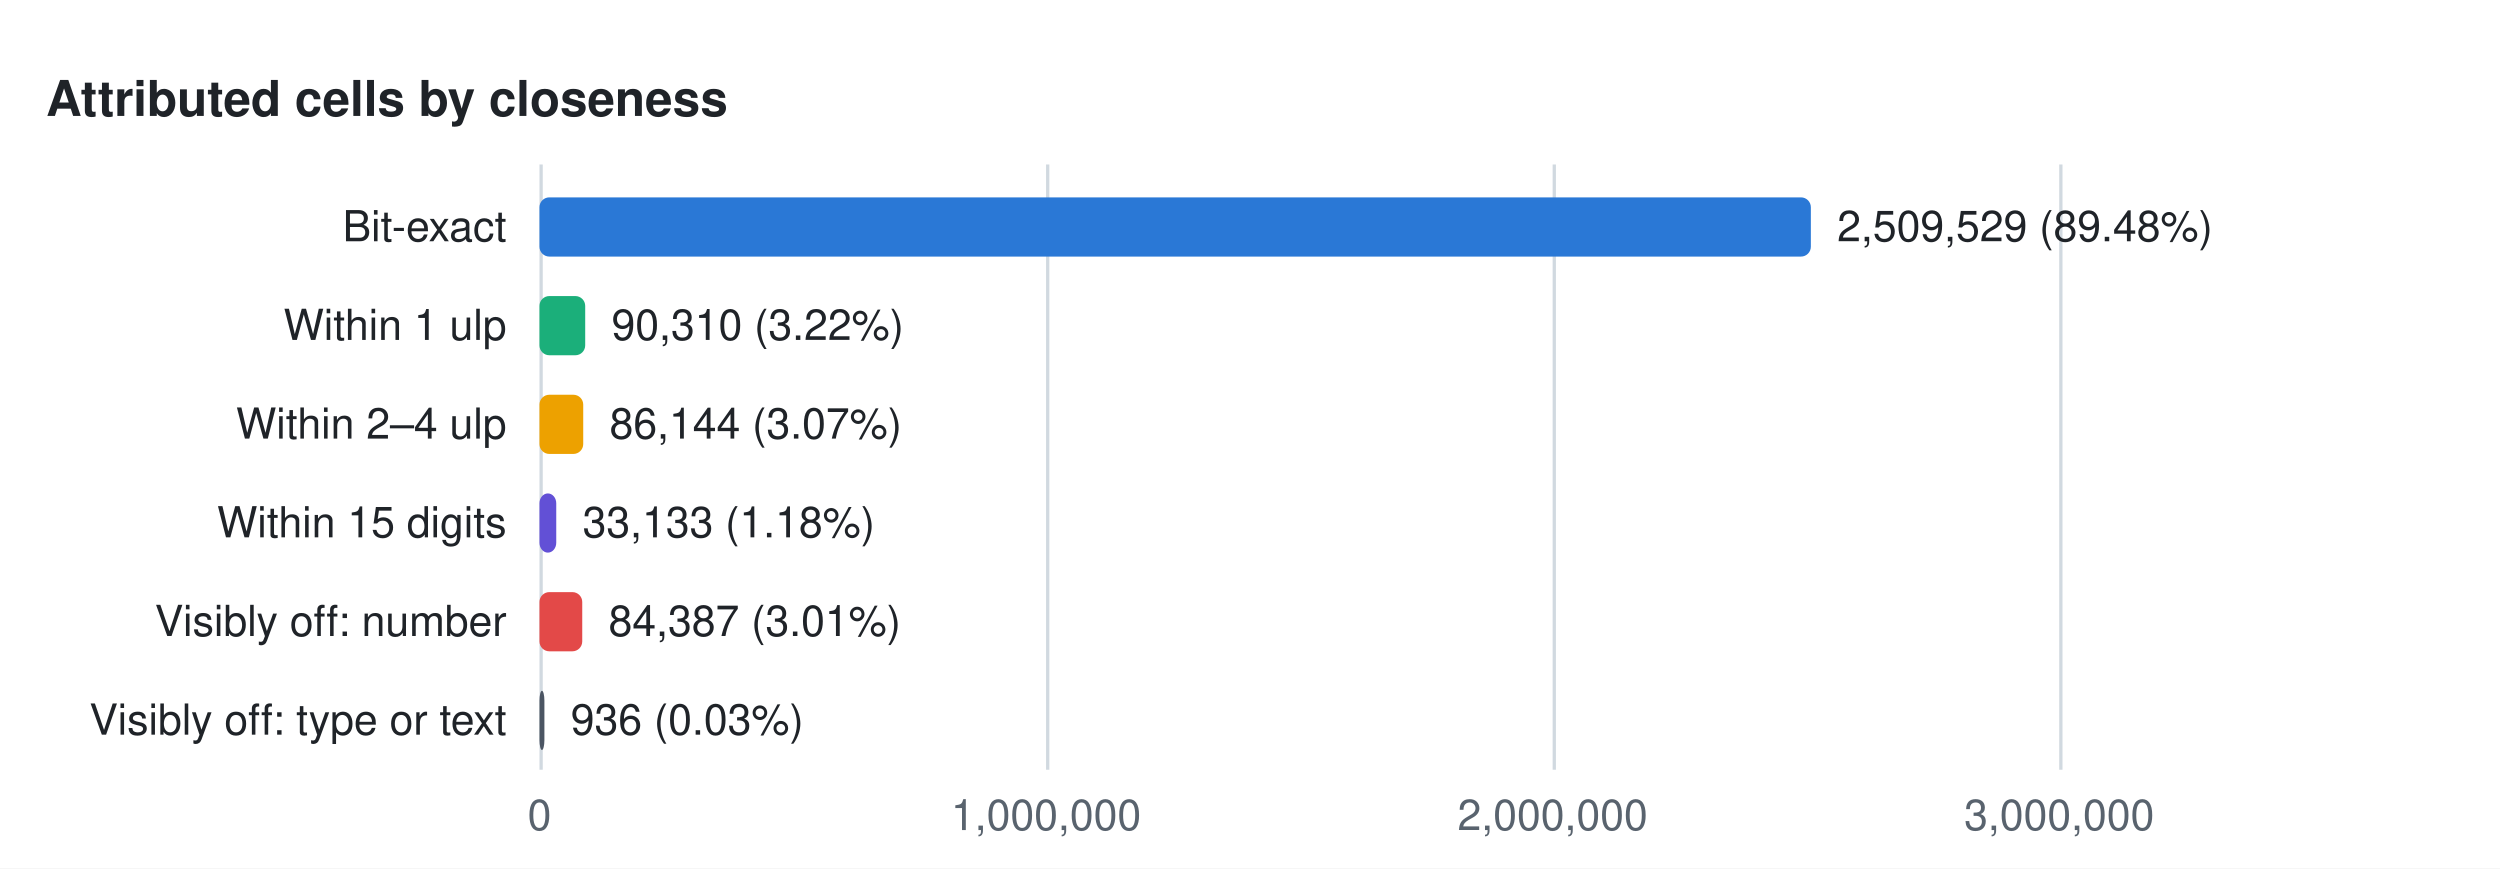
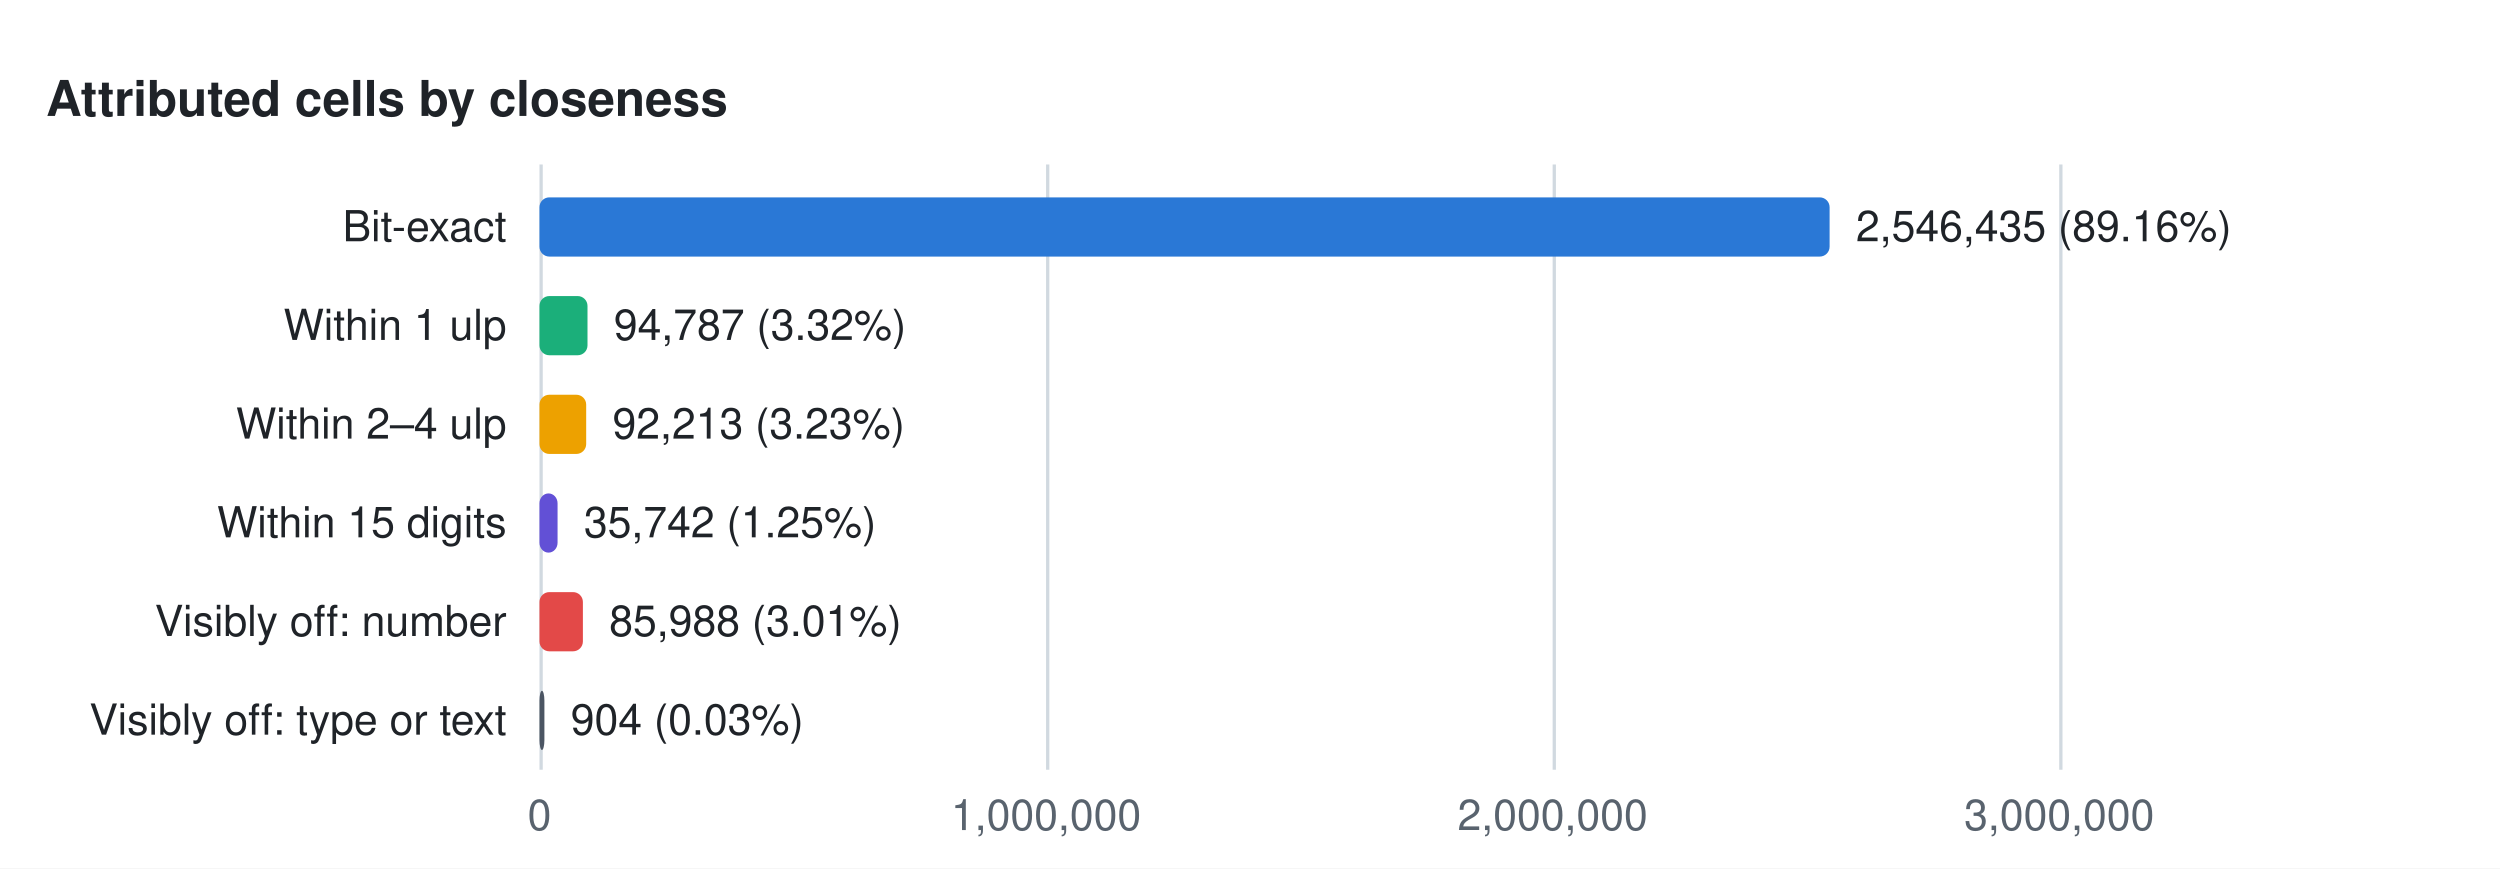
<svg xmlns="http://www.w3.org/2000/svg" width="760" height="264" viewBox="0 0 760 264" role="img" aria-labelledby="t d">
  <style>text{font-family:system-ui,-apple-system,'Segoe UI',Helvetica,Arial,sans-serif;font-size:13px}.title{font-size:15px;font-weight:600}.num{font-variant-numeric:tabular-nums}.bg{fill:#ffffff}.ink{fill:#1f2328}.muted{fill:#59636e}.grid{fill:#d1d9e0}.b-pass{fill:#2a78d6}.b-ulp1{fill:#1baf7a}.b-ulp4{fill:#eda100}.b-digits15{fill:#6250d6}.b-visible_numeric{fill:#e34948}.b-visible_other{fill:#4b5563}.in-pass{fill:#000000}.in-ulp1{fill:#000000}.in-ulp4{fill:#000000}.in-digits15{fill:#ffffff}.in-visible_numeric{fill:#000000}.in-visible_other{fill:#ffffff}@media (prefers-color-scheme: dark){.bg{fill:#0d1117}.ink{fill:#f0f6fc}.muted{fill:#9198a1}.grid{fill:#3d444d}.b-pass{fill:#3987e5}.b-ulp1{fill:#199e70}.b-ulp4{fill:#c98500}.b-digits15{fill:#9085e9}.b-visible_numeric{fill:#e66767}.b-visible_other{fill:#9ca3af}.in-pass{fill:#000000}.in-ulp1{fill:#000000}.in-ulp4{fill:#000000}.in-digits15{fill:#000000}.in-visible_numeric{fill:#000000}.in-visible_other{fill:#000000}}</style>
  <rect class="bg" fill="#ffffff" x="0" y="0" width="760" height="264" />
  <g transform="translate(14,14)">
    <text x="0.0" y="16.0" class="ink title" fill="#1f2328" text-anchor="start" dominant-baseline="middle">Attributed cells by closeness</text>
    <rect class="grid" fill="#d1d9e0" x="150.0" y="36" width="1" height="184" />
    <text x="150.0" y="234.0" class="muted num" fill="#59636e" text-anchor="middle" dominant-baseline="middle">0</text>
    <rect class="grid" fill="#d1d9e0" x="304.0" y="36" width="1" height="184" />
    <text x="304.0" y="234.0" class="muted num" fill="#59636e" text-anchor="middle" dominant-baseline="middle">1,000,000</text>
    <rect class="grid" fill="#d1d9e0" x="458.0" y="36" width="1" height="184" />
    <text x="458.0" y="234.0" class="muted num" fill="#59636e" text-anchor="middle" dominant-baseline="middle">2,000,000</text>
    <rect class="grid" fill="#d1d9e0" x="612.0" y="36" width="1" height="184" />
    <text x="612.0" y="234.0" class="muted num" fill="#59636e" text-anchor="middle" dominant-baseline="middle">3,000,000</text>
    <text x="140.0" y="55.0" class="ink" fill="#1f2328" text-anchor="end" dominant-baseline="middle">Bit-exact</text>
-     <rect class="b-pass" fill="#2a78d6" x="150.0" y="46.0" width="386.5" height="18" rx="3" />
-     <text x="544.5" y="55.0" class="ink num" fill="#1f2328" text-anchor="start" dominant-baseline="middle">2,509,529 (89.48%)</text>
+     <rect class="b-pass" fill="#2a78d6" x="150.0" y="46.0" width="392.2" height="18" rx="3" />
+     <text x="550.2" y="55.0" class="ink num" fill="#1f2328" text-anchor="start" dominant-baseline="middle">2,546,435 (89.16%)</text>
    <text x="140.0" y="85.0" class="ink" fill="#1f2328" text-anchor="end" dominant-baseline="middle">Within 1 ulp</text>
-     <rect class="b-ulp1" fill="#1baf7a" x="150.0" y="76.0" width="13.9" height="18" rx="3" />
-     <text x="171.9" y="85.0" class="ink num" fill="#1f2328" text-anchor="start" dominant-baseline="middle">90,310 (3.22%)</text>
+     <rect class="b-ulp1" fill="#1baf7a" x="150.0" y="76.0" width="14.6" height="18" rx="3" />
+     <text x="172.6" y="85.0" class="ink num" fill="#1f2328" text-anchor="start" dominant-baseline="middle">94,787 (3.32%)</text>
    <text x="140.0" y="115.0" class="ink" fill="#1f2328" text-anchor="end" dominant-baseline="middle">Within 2–4 ulp</text>
-     <rect class="b-ulp4" fill="#eda100" x="150.0" y="106.0" width="13.3" height="18" rx="3" />
-     <text x="171.3" y="115.0" class="ink num" fill="#1f2328" text-anchor="start" dominant-baseline="middle">86,144 (3.07%)</text>
+     <rect class="b-ulp4" fill="#eda100" x="150.0" y="106.0" width="14.2" height="18" rx="3" />
+     <text x="172.2" y="115.0" class="ink num" fill="#1f2328" text-anchor="start" dominant-baseline="middle">92,213 (3.23%)</text>
    <text x="140.0" y="145.0" class="ink" fill="#1f2328" text-anchor="end" dominant-baseline="middle">Within 15 digits</text>
-     <rect class="b-digits15" fill="#6250d6" x="150.0" y="136.0" width="5.1" height="18" rx="3" />
-     <text x="163.1" y="145.0" class="ink num" fill="#1f2328" text-anchor="start" dominant-baseline="middle">33,133 (1.18%)</text>
+     <rect class="b-digits15" fill="#6250d6" x="150.0" y="136.0" width="5.5" height="18" rx="3" />
+     <text x="163.5" y="145.0" class="ink num" fill="#1f2328" text-anchor="start" dominant-baseline="middle">35,742 (1.25%)</text>
    <text x="140.0" y="175.0" class="ink" fill="#1f2328" text-anchor="end" dominant-baseline="middle">Visibly off: number</text>
-     <rect class="b-visible_numeric" fill="#e34948" x="150.0" y="166.0" width="13.0" height="18" rx="3" />
-     <text x="171.0" y="175.0" class="ink num" fill="#1f2328" text-anchor="start" dominant-baseline="middle">84,387 (3.01%)</text>
+     <rect class="b-visible_numeric" fill="#e34948" x="150.0" y="166.0" width="13.2" height="18" rx="3" />
+     <text x="171.2" y="175.0" class="ink num" fill="#1f2328" text-anchor="start" dominant-baseline="middle">85,988 (3.01%)</text>
    <text x="140.0" y="205.0" class="ink" fill="#1f2328" text-anchor="end" dominant-baseline="middle">Visibly off: type or text</text>
    <rect class="b-visible_other" fill="#4b5563" x="150.0" y="196.0" width="1.5" height="18" rx="3" />
-     <text x="159.5" y="205.0" class="ink num" fill="#1f2328" text-anchor="start" dominant-baseline="middle">936 (0.03%)</text>
+     <text x="159.5" y="205.0" class="ink num" fill="#1f2328" text-anchor="start" dominant-baseline="middle">904 (0.03%)</text>
  </g>
</svg>
